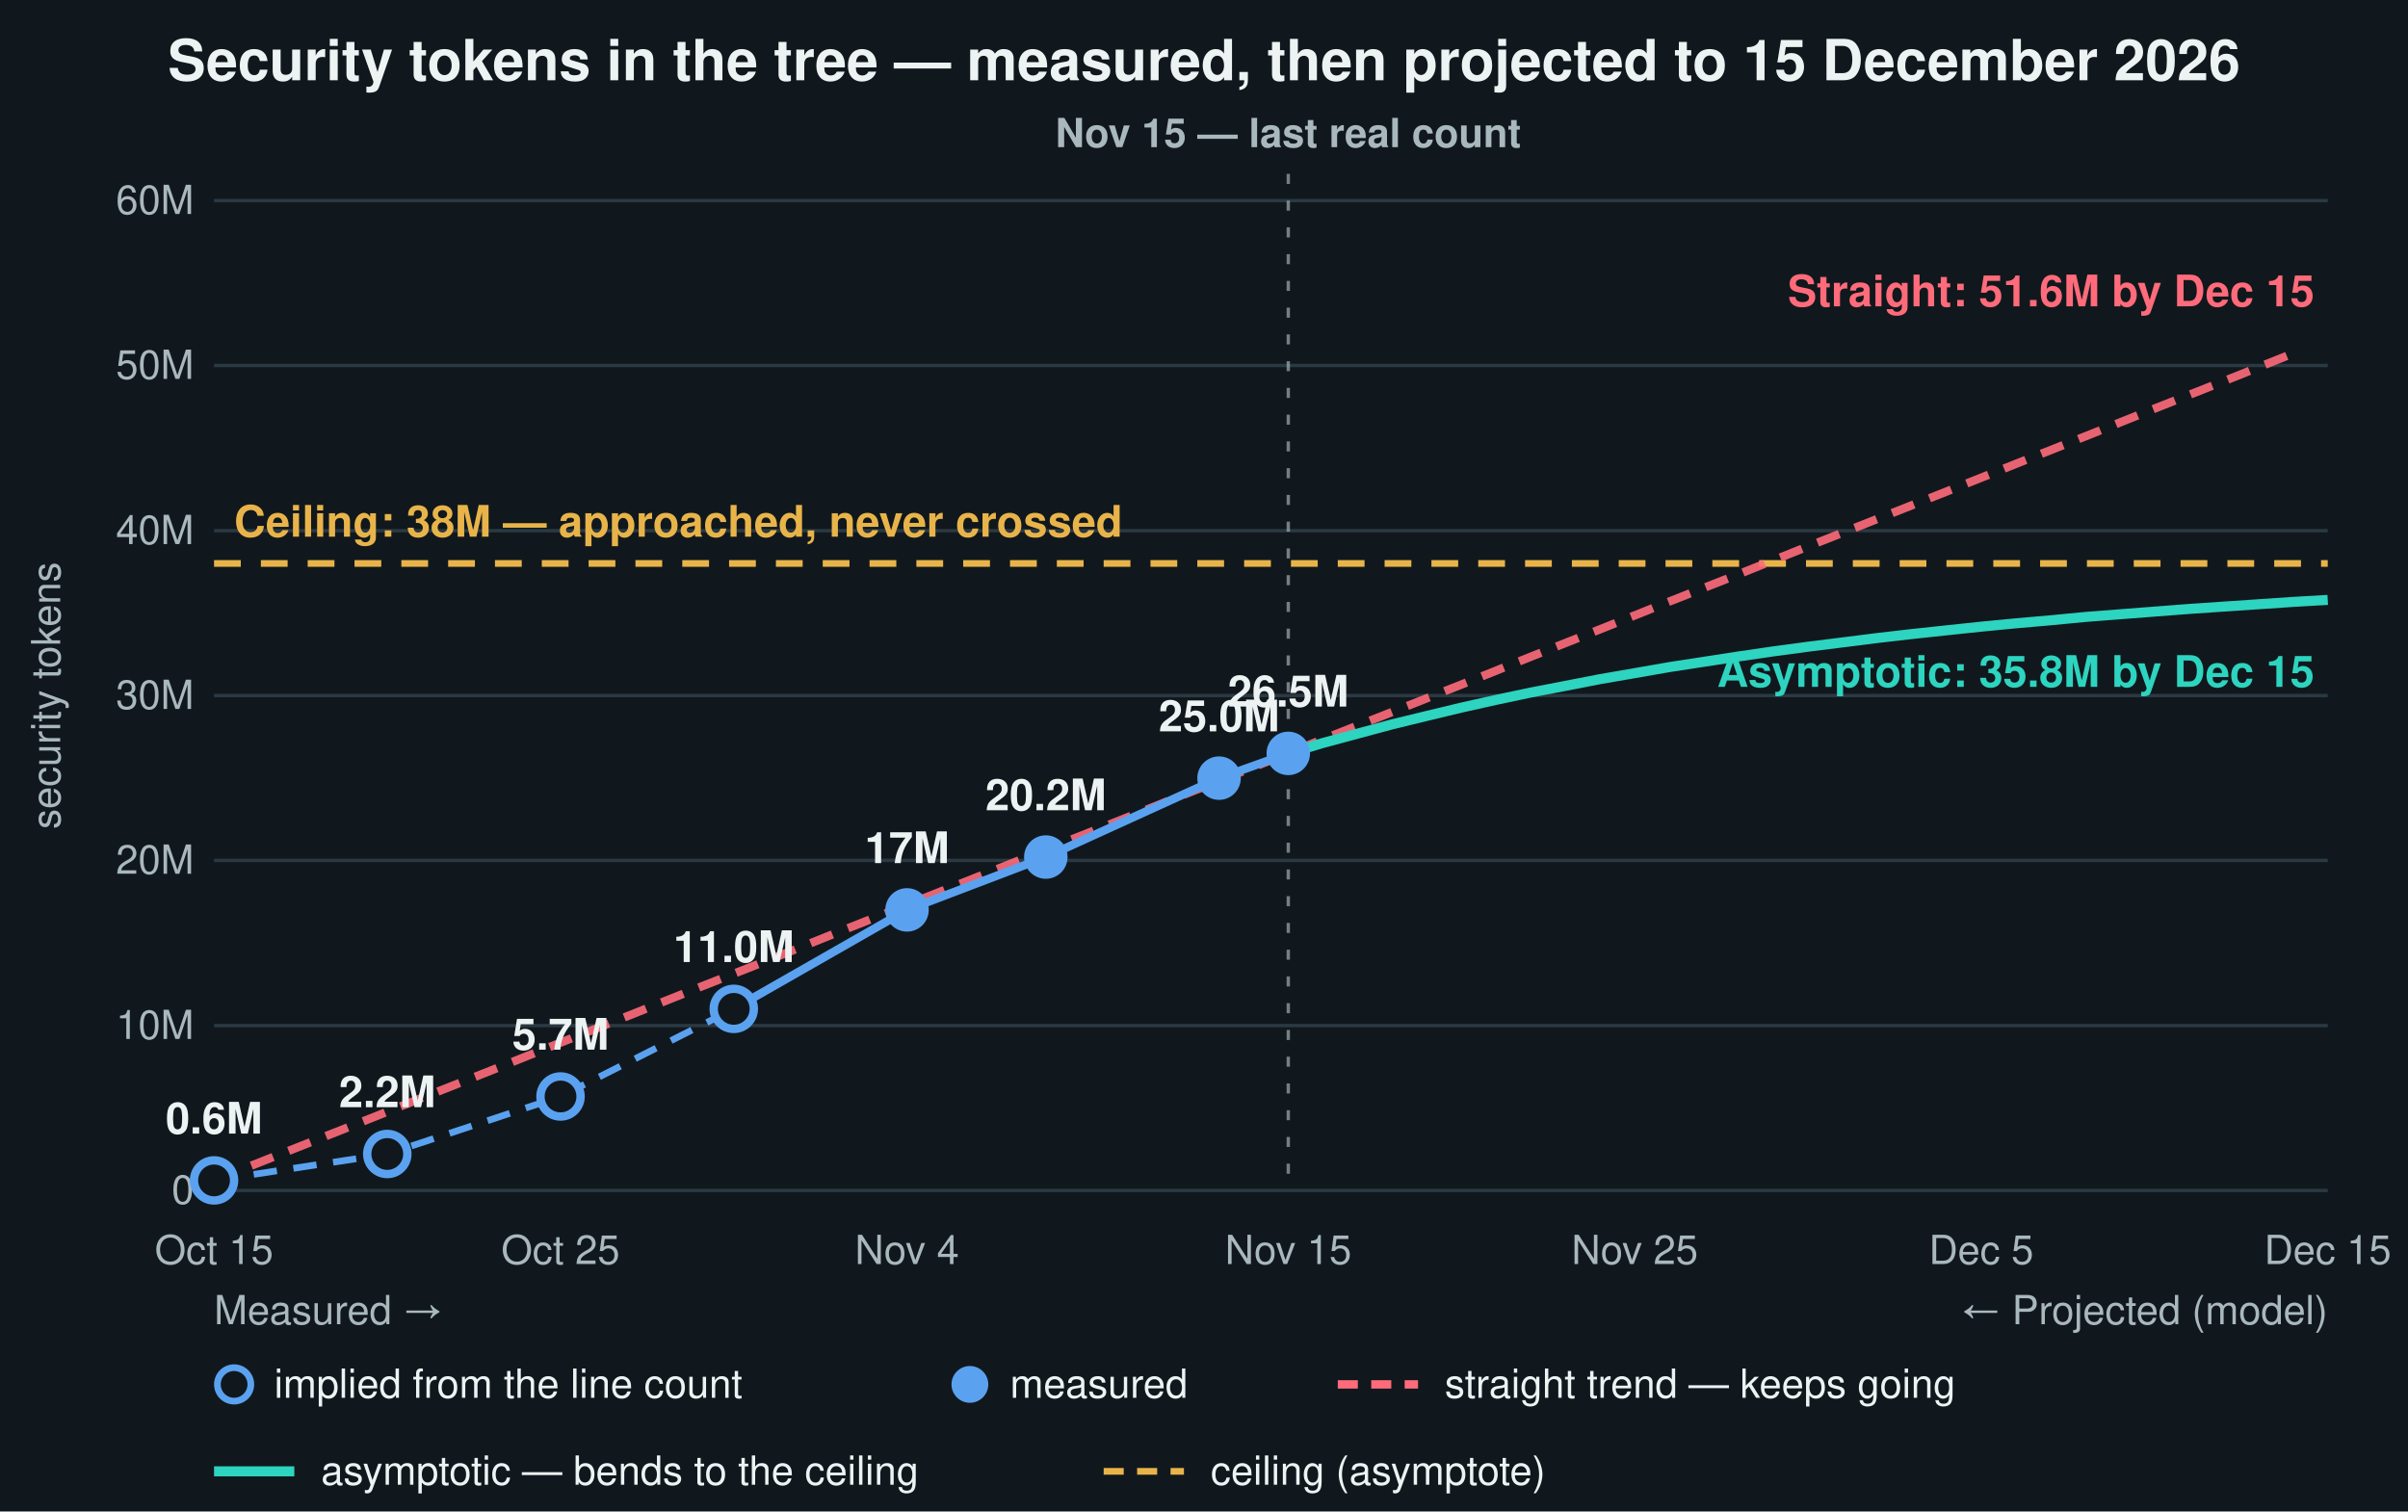
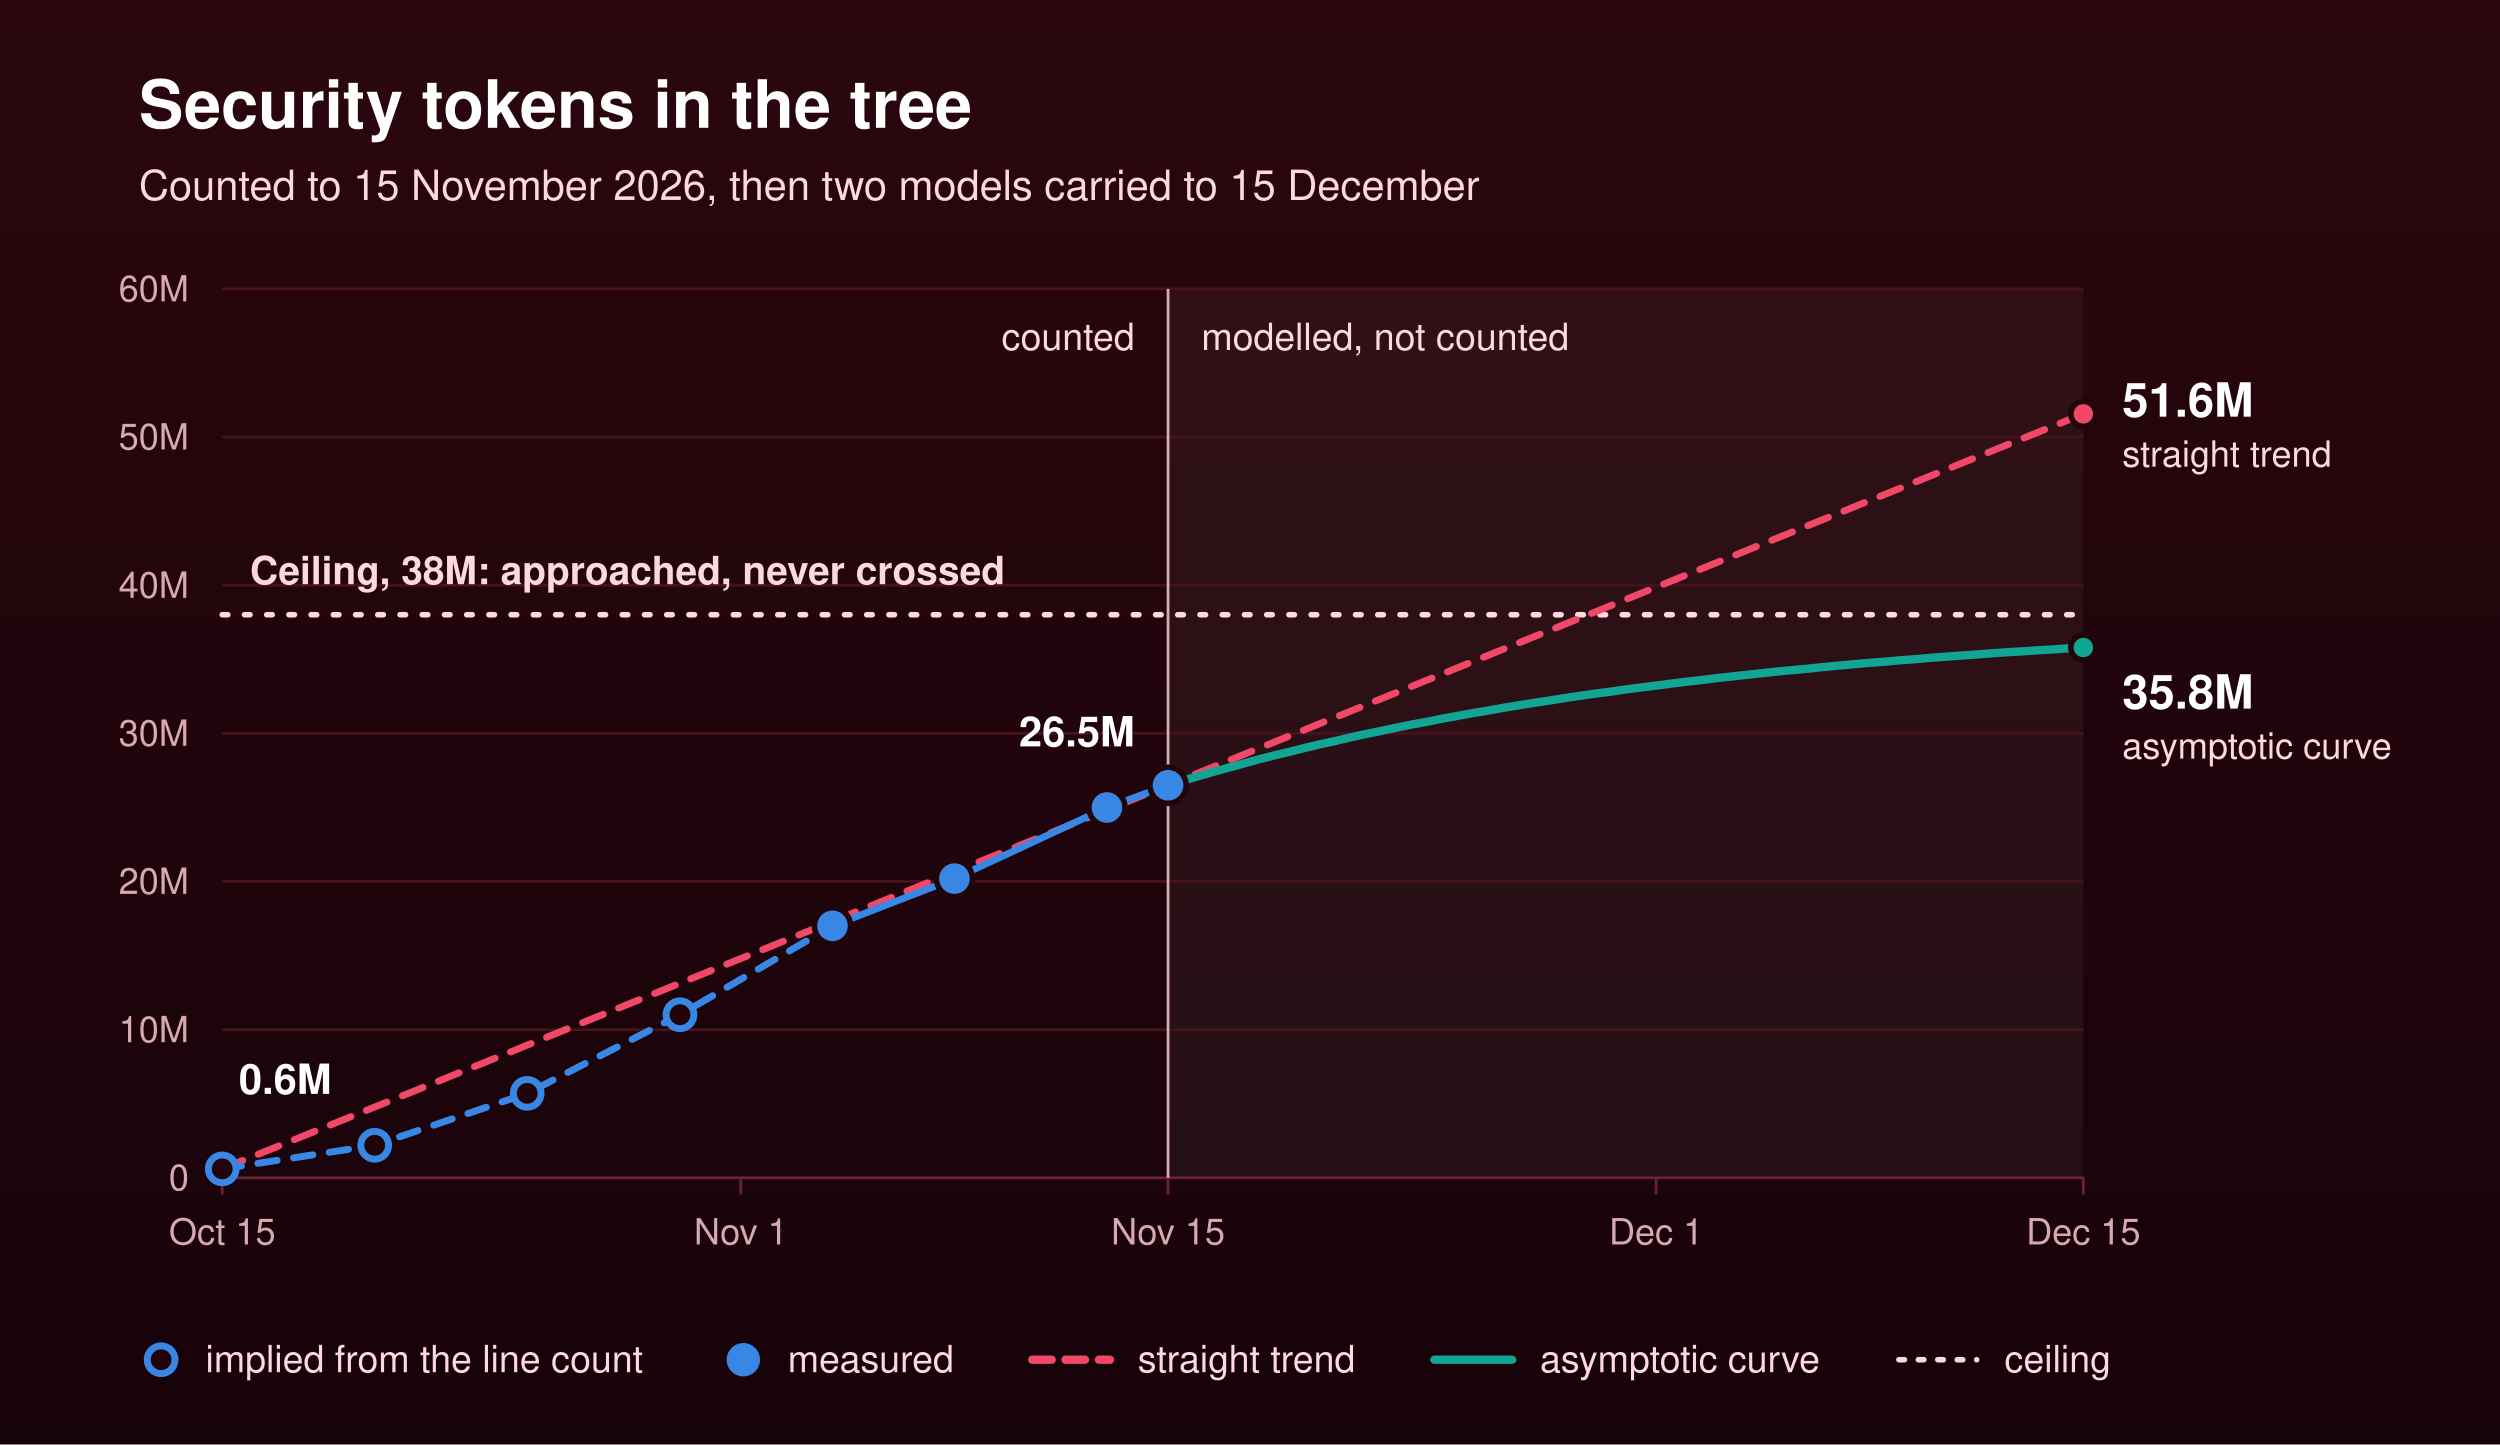
- <svg xmlns="http://www.w3.org/2000/svg" width="720" height="452" viewBox="0 0 720 452" font-family="Helvetica, Arial, sans-serif">
-   <rect width="720" height="452" fill="#11181d" />
-   <text x="360" y="24" text-anchor="middle" fill="#edf2f3" font-size="17" font-weight="bold">Security tokens in the tree — measured, then projected to 15 December 2026</text>
-   <g stroke="#2a3942" stroke-width="1">
-     <line x1="64" y1="356" x2="696" y2="356" />
-     <line x1="64" y1="306.7" x2="696" y2="306.7" />
-     <line x1="64" y1="257.3" x2="696" y2="257.3" />
-     <line x1="64" y1="208" x2="696" y2="208" />
-     <line x1="64" y1="158.7" x2="696" y2="158.7" />
-     <line x1="64" y1="109.3" x2="696" y2="109.3" />
-     <line x1="64" y1="60" x2="696" y2="60" />
-   </g>
-   <g fill="#a9b8bd" font-size="12" text-anchor="end">
-     <text x="58" y="360">0</text>
-     <text x="58" y="310.7">10M</text>
-     <text x="58" y="261.3">20M</text>
-     <text x="58" y="212">30M</text>
-     <text x="58" y="162.7">40M</text>
-     <text x="58" y="113.3">50M</text>
-     <text x="58" y="64">60M</text>
-   </g>
-   <text x="18" y="208" fill="#a9b8bd" font-size="12" text-anchor="middle" transform="rotate(-90 18 208)">security tokens</text>
-   <line x1="64" x2="696" y1="168.5" y2="168.5" stroke="#e8b44a" stroke-width="2" stroke-dasharray="8 6" />
-   <text x="70" y="160.5" font-size="13" font-weight="bold" fill="#e8b44a">Ceiling: 38M — approached, never crossed</text>
-   <polyline points="64,353 84.7,344.8 105.4,336.6 126.2,328.3 146.9,320.1 167.6,311.8 188.3,303.6 209,295.3 229.8,287.1 250.5,278.8 271.2,270.6 291.9,262.4 312.7,254.1 333.4,245.9 354.1,237.6 374.8,229.4 395.5,221.1 416.3,212.9 437,204.7 457.7,196.4 478.4,188.2 499.1,179.9 519.9,171.7 540.6,163.4 561.3,155.2 582,147 602.8,138.7 623.5,130.5 644.2,122.2 664.9,114 685.6,105.7" fill="none" stroke="#ff6b7a" stroke-width="2.5" stroke-dasharray="7 5" opacity="0.9" />
-   <polyline points="64,353 115.8,345.1 167.6,327.9 219.4,301.7 271.2,272.1" fill="none" stroke="#5aa2f0" stroke-width="2" stroke-dasharray="7 5" />
-   <polyline points="219.4,301.7 271.2,272.1 312.7,256.3 364.5,232.7 385.2,225.3" fill="none" stroke="#5aa2f0" stroke-width="2.5" />
-   <polyline points="385.2,225.3 395.5,222.2 405.9,219.4 416.3,216.6 426.6,214.1 437,211.6 447.3,209.3 457.7,207.1 468.1,205.1 478.4,203.1 488.8,201.3 499.1,199.5 509.5,197.9 519.9,196.3 530.2,194.8 540.6,193.4 551,192.1 561.3,190.8 571.7,189.6 582,188.5 592.4,187.4 602.8,186.4 613.1,185.5 623.5,184.5 633.8,183.7 644.2,182.9 654.6,182.1 664.9,181.4 675.3,180.7 685.6,180 696,179.4" fill="none" stroke="#2dd4bf" stroke-width="3" />
-   <line x1="385.2" x2="385.2" y1="52" y2="356" stroke="#a9b8bd" stroke-width="1" stroke-dasharray="3 5" opacity="0.65" />
-   <text x="385.2" y="44" text-anchor="middle" font-size="12" font-weight="bold" fill="#a9b8bd">Nov 15 — last real count</text>
-   <text x="692" y="91.6" text-anchor="end" font-size="13" font-weight="bold" fill="#ff6b7a">Straight: 51.6M by Dec 15</text>
-   <text x="692" y="205.4" text-anchor="end" font-size="13" font-weight="bold" fill="#2dd4bf">Asymptotic: 35.8M by Dec 15</text>
-   <g fill="#11181d" stroke="#5aa2f0" stroke-width="2.5">
-     <circle cx="64" cy="353" r="6" />
-     <circle cx="115.8" cy="345.1" r="6" />
-     <circle cx="167.6" cy="327.9" r="6" />
-     <circle cx="219.4" cy="301.7" r="6" />
-   </g>
-   <g fill="#5aa2f0">
-     <circle cx="271.2" cy="272.1" r="6.5" />
-     <circle cx="312.7" cy="256.3" r="6.5" />
-     <circle cx="364.5" cy="232.7" r="6.5" />
-     <circle cx="385.2" cy="225.3" r="6.5" />
-   </g>
-   <g fill="#edf2f3" font-size="13" font-weight="bold" text-anchor="middle">
-     <text x="64" y="339">0.6M</text>
-     <text x="115.8" y="331.1">2.2M</text>
-     <text x="167.6" y="313.9">5.7M</text>
-     <text x="219.4" y="287.7">11.0M</text>
-     <text x="271.2" y="258.1">17M</text>
-     <text x="312.7" y="242.3">20.2M</text>
-     <text x="364.5" y="218.7">25.0M</text>
-     <text x="385.2" y="211.3">26.5M</text>
-   </g>
-   <g fill="#a9b8bd" font-size="12" text-anchor="middle">
-     <text x="64" y="378">Oct 15</text>
-     <text x="167.6" y="378">Oct 25</text>
-     <text x="271.2" y="378">Nov 4</text>
-     <text x="385.2" y="378">Nov 15</text>
-     <text x="488.8" y="378">Nov 25</text>
-     <text x="592.4" y="378">Dec 5</text>
-     <text x="696" y="378">Dec 15</text>
-   </g>
-   <text x="64" y="396" font-size="12" fill="#a9b8bd">Measured →</text>
-   <text x="696" y="396" text-anchor="end" font-size="12" fill="#a9b8bd">← Projected (model)</text>
-   <g font-size="12" fill="#edf2f3">
-     <circle cx="70" cy="414" r="5" fill="#11181d" stroke="#5aa2f0" stroke-width="2" />
-     <text x="82" y="418">implied from the line count</text>
-     <circle cx="290" cy="414" r="5.5" fill="#5aa2f0" />
-     <text x="302" y="418">measured</text>
-     <line x1="400" y1="414" x2="424" y2="414" stroke="#ff6b7a" stroke-width="2.5" stroke-dasharray="6 4" />
-     <text x="432" y="418">straight trend — keeps going</text>
-     <line x1="64" y1="440" x2="88" y2="440" stroke="#2dd4bf" stroke-width="3" />
-     <text x="96" y="444">asymptotic — bends to the ceiling</text>
-     <line x1="330" y1="440" x2="354" y2="440" stroke="#e8b44a" stroke-width="2" stroke-dasharray="6 4" />
-     <text x="362" y="444">ceiling (asymptote)</text>
-   </g>
+ <svg xmlns="http://www.w3.org/2000/svg" width="900" height="520" viewBox="0 0 900 520" font-family="Helvetica, Arial, sans-serif">
+   <defs>
+     <linearGradient id="bg" x1="0" y1="0" x2="0" y2="1">
+       <stop offset="0" stop-color="#2b060d" />
+       <stop offset="1" stop-color="#17030a" />
+     </linearGradient>
+   </defs>
+   <rect width="900" height="520" fill="url(#bg)" />
+   <text x="50" y="46" fill="#ffffff" font-size="24" font-weight="bold">Security tokens in the tree</text>
+   <text x="50" y="72" fill="#ffd7de" font-size="15">Counted to 15 November 2026, then two models carried to 15 December</text>
+   <rect x="420.5" y="104" width="329.5" height="320" fill="#ffffff" fill-opacity="0.045" />
+   <path d="M 80 424 L 750 424" fill="none" stroke="#6a2130" stroke-width="1" />
+   <text x="68" y="428.5" text-anchor="end" fill="#d9a9b1" font-size="13">0</text>
+   <path d="M 80 370.7 L 750 370.7" fill="none" stroke="#45121d" stroke-width="1" />
+   <text x="68" y="375.2" text-anchor="end" fill="#d9a9b1" font-size="13">10M</text>
+   <path d="M 80 317.3 L 750 317.3" fill="none" stroke="#45121d" stroke-width="1" />
+   <text x="68" y="321.8" text-anchor="end" fill="#d9a9b1" font-size="13">20M</text>
+   <path d="M 80 264 L 750 264" fill="none" stroke="#45121d" stroke-width="1" />
+   <text x="68" y="268.5" text-anchor="end" fill="#d9a9b1" font-size="13">30M</text>
+   <path d="M 80 210.7 L 750 210.7" fill="none" stroke="#45121d" stroke-width="1" />
+   <text x="68" y="215.2" text-anchor="end" fill="#d9a9b1" font-size="13">40M</text>
+   <path d="M 80 157.3 L 750 157.3" fill="none" stroke="#45121d" stroke-width="1" />
+   <text x="68" y="161.8" text-anchor="end" fill="#d9a9b1" font-size="13">50M</text>
+   <path d="M 80 104 L 750 104" fill="none" stroke="#45121d" stroke-width="1" />
+   <text x="68" y="108.5" text-anchor="end" fill="#d9a9b1" font-size="13">60M</text>
+   <path d="M 80 424 L 80 430" fill="none" stroke="#6a2130" stroke-width="1" />
+   <text x="80" y="448" text-anchor="middle" fill="#d9a9b1" font-size="13">Oct 15</text>
+   <path d="M 266.7 424 L 266.7 430" fill="none" stroke="#6a2130" stroke-width="1" />
+   <text x="266.7" y="448" text-anchor="middle" fill="#d9a9b1" font-size="13">Nov 1</text>
+   <path d="M 420.5 424 L 420.5 430" fill="none" stroke="#6a2130" stroke-width="1" />
+   <text x="420.5" y="448" text-anchor="middle" fill="#d9a9b1" font-size="13">Nov 15</text>
+   <path d="M 596.2 424 L 596.2 430" fill="none" stroke="#6a2130" stroke-width="1" />
+   <text x="596.2" y="448" text-anchor="middle" fill="#d9a9b1" font-size="13">Dec 1</text>
+   <path d="M 750 424 L 750 430" fill="none" stroke="#6a2130" stroke-width="1" />
+   <text x="750" y="448" text-anchor="middle" fill="#d9a9b1" font-size="13">Dec 15</text>
+   <path d="M 420.5 104 L 420.5 424" fill="none" stroke="#d9a9b1" stroke-width="1" />
+   <text x="408.5" y="126" text-anchor="end" fill="#ffd7de" font-size="13.5">counted</text>
+   <text x="432.5" y="126" fill="#ffd7de" font-size="13.5">modelled, not counted</text>
+   <path d="M 80 221.3 L 750 221.3" fill="none" stroke="#ffd7de" stroke-width="2" stroke-dasharray="2 6" stroke-linecap="round" />
+   <text x="90" y="210.3" fill="#ffd7de" font-size="14" font-weight="bold">Ceiling, 38M: approached, never crossed</text>
+   <path d="M 80 420.8 L 750 149" fill="none" stroke="#f04866" stroke-width="2.5" stroke-dasharray="8 6" stroke-linecap="round" />
+   <path d="M 420.5 282.7 L 426 281 L 431.5 279.4 L 437 277.8 L 442.5 276.3 L 448 274.8 L 453.4 273.3 L 458.9 271.9 L 464.4 270.6 L 469.9 269.2 L 475.4 267.9 L 480.9 266.7 L 486.4 265.4 L 491.9 264.2 L 497.4 263.1 L 502.9 261.9 L 508.4 260.8 L 513.9 259.8 L 519.3 258.7 L 524.8 257.7 L 530.3 256.7 L 535.8 255.8 L 541.3 254.8 L 546.8 253.9 L 552.3 253 L 557.8 252.2 L 563.3 251.3 L 568.8 250.5 L 574.3 249.7 L 579.8 249 L 585.2 248.2 L 590.7 247.5 L 596.2 246.8 L 601.7 246.1 L 607.2 245.4 L 612.7 244.8 L 618.2 244.1 L 623.7 243.5 L 629.2 242.9 L 634.7 242.3 L 640.2 241.7 L 645.7 241.2 L 651.1 240.7 L 656.6 240.1 L 662.1 239.6 L 667.6 239.1 L 673.1 238.6 L 678.6 238.2 L 684.1 237.7 L 689.6 237.3 L 695.1 236.8 L 700.6 236.4 L 706.1 236 L 711.6 235.6 L 717 235.2 L 722.5 234.8 L 728 234.5 L 733.5 234.1 L 739 233.8 L 744.5 233.4 L 750 233.1" fill="none" stroke="#12a594" stroke-width="3" stroke-linejoin="round" stroke-linecap="round" />
+   <circle cx="750" cy="149" r="4.5" fill="#f04866" stroke="#21050b" stroke-width="2" />
+   <circle cx="750" cy="233.1" r="4.5" fill="#12a594" stroke="#21050b" stroke-width="2" />
+   <path d="M 80 420.8 L 134.9 412.3 L 189.8 393.6 L 244.8 365.3 L 299.7 333.3" fill="none" stroke="#3987e5" stroke-width="2.5" stroke-dasharray="7 6" stroke-linejoin="round" stroke-linecap="round" />
+   <path d="M 299.7 333.3 L 343.6 316.3 L 398.5 290.7 L 420.5 282.7" fill="none" stroke="#3987e5" stroke-width="2.5" stroke-linejoin="round" stroke-linecap="round" />
+   <circle cx="80" cy="420.8" r="5" fill="#21050b" stroke="#3987e5" stroke-width="2.5" />
+   <circle cx="134.9" cy="412.3" r="5" fill="#21050b" stroke="#3987e5" stroke-width="2.5" />
+   <circle cx="189.8" cy="393.6" r="5" fill="#21050b" stroke="#3987e5" stroke-width="2.5" />
+   <circle cx="244.8" cy="365.3" r="5" fill="#21050b" stroke="#3987e5" stroke-width="2.5" />
+   <circle cx="299.7" cy="333.3" r="6.5" fill="#3987e5" stroke="#21050b" stroke-width="2" />
+   <circle cx="343.6" cy="316.3" r="6.5" fill="#3987e5" stroke="#21050b" stroke-width="2" />
+   <circle cx="398.5" cy="290.7" r="6.5" fill="#3987e5" stroke="#21050b" stroke-width="2" />
+   <circle cx="420.5" cy="282.7" r="6.5" fill="#3987e5" stroke="#21050b" stroke-width="2" />
+   <text x="86" y="393.8" fill="#ffffff" font-size="15" font-weight="bold">0.6M</text>
+   <text x="408.5" y="268.7" text-anchor="end" fill="#ffffff" font-size="15" font-weight="bold">26.5M</text>
+   <text x="764" y="150" fill="#ffffff" font-size="17" font-weight="bold">51.6M</text>
+   <text x="764" y="168" fill="#ffd7de" font-size="13">straight trend</text>
+   <text x="764" y="255.1" fill="#ffffff" font-size="17" font-weight="bold">35.8M</text>
+   <text x="764" y="273.1" fill="#ffd7de" font-size="13">asymptotic curve</text>
+   <circle cx="58" cy="489.5" r="5" fill="#21050b" stroke="#3987e5" stroke-width="2.5" />
+   <text x="74" y="494" fill="#ffd7de" font-size="13.5">implied from the line count</text>
+   <circle cx="267.6" cy="489.5" r="6" fill="#3987e5" />
+   <text x="283.6" y="494" fill="#ffd7de" font-size="13.5">measured</text>
+   <path d="M 371.6 489.5 L 399.6 489.5" fill="none" stroke="#f04866" stroke-width="3" stroke-dasharray="7 5" stroke-linecap="round" />
+   <text x="409.6" y="494" fill="#ffd7de" font-size="13.5">straight trend</text>
+   <path d="M 516.4 489.5 L 544.4 489.5" fill="none" stroke="#12a594" stroke-width="3" stroke-linecap="round" />
+   <text x="554.4" y="494" fill="#ffd7de" font-size="13.5">asymptotic curve</text>
+   <path d="M 683.6 489.5 L 711.6 489.5" fill="none" stroke="#ffd7de" stroke-width="2" stroke-dasharray="2 5" stroke-linecap="round" />
+   <text x="721.6" y="494" fill="#ffd7de" font-size="13.5">ceiling</text>
</svg>
